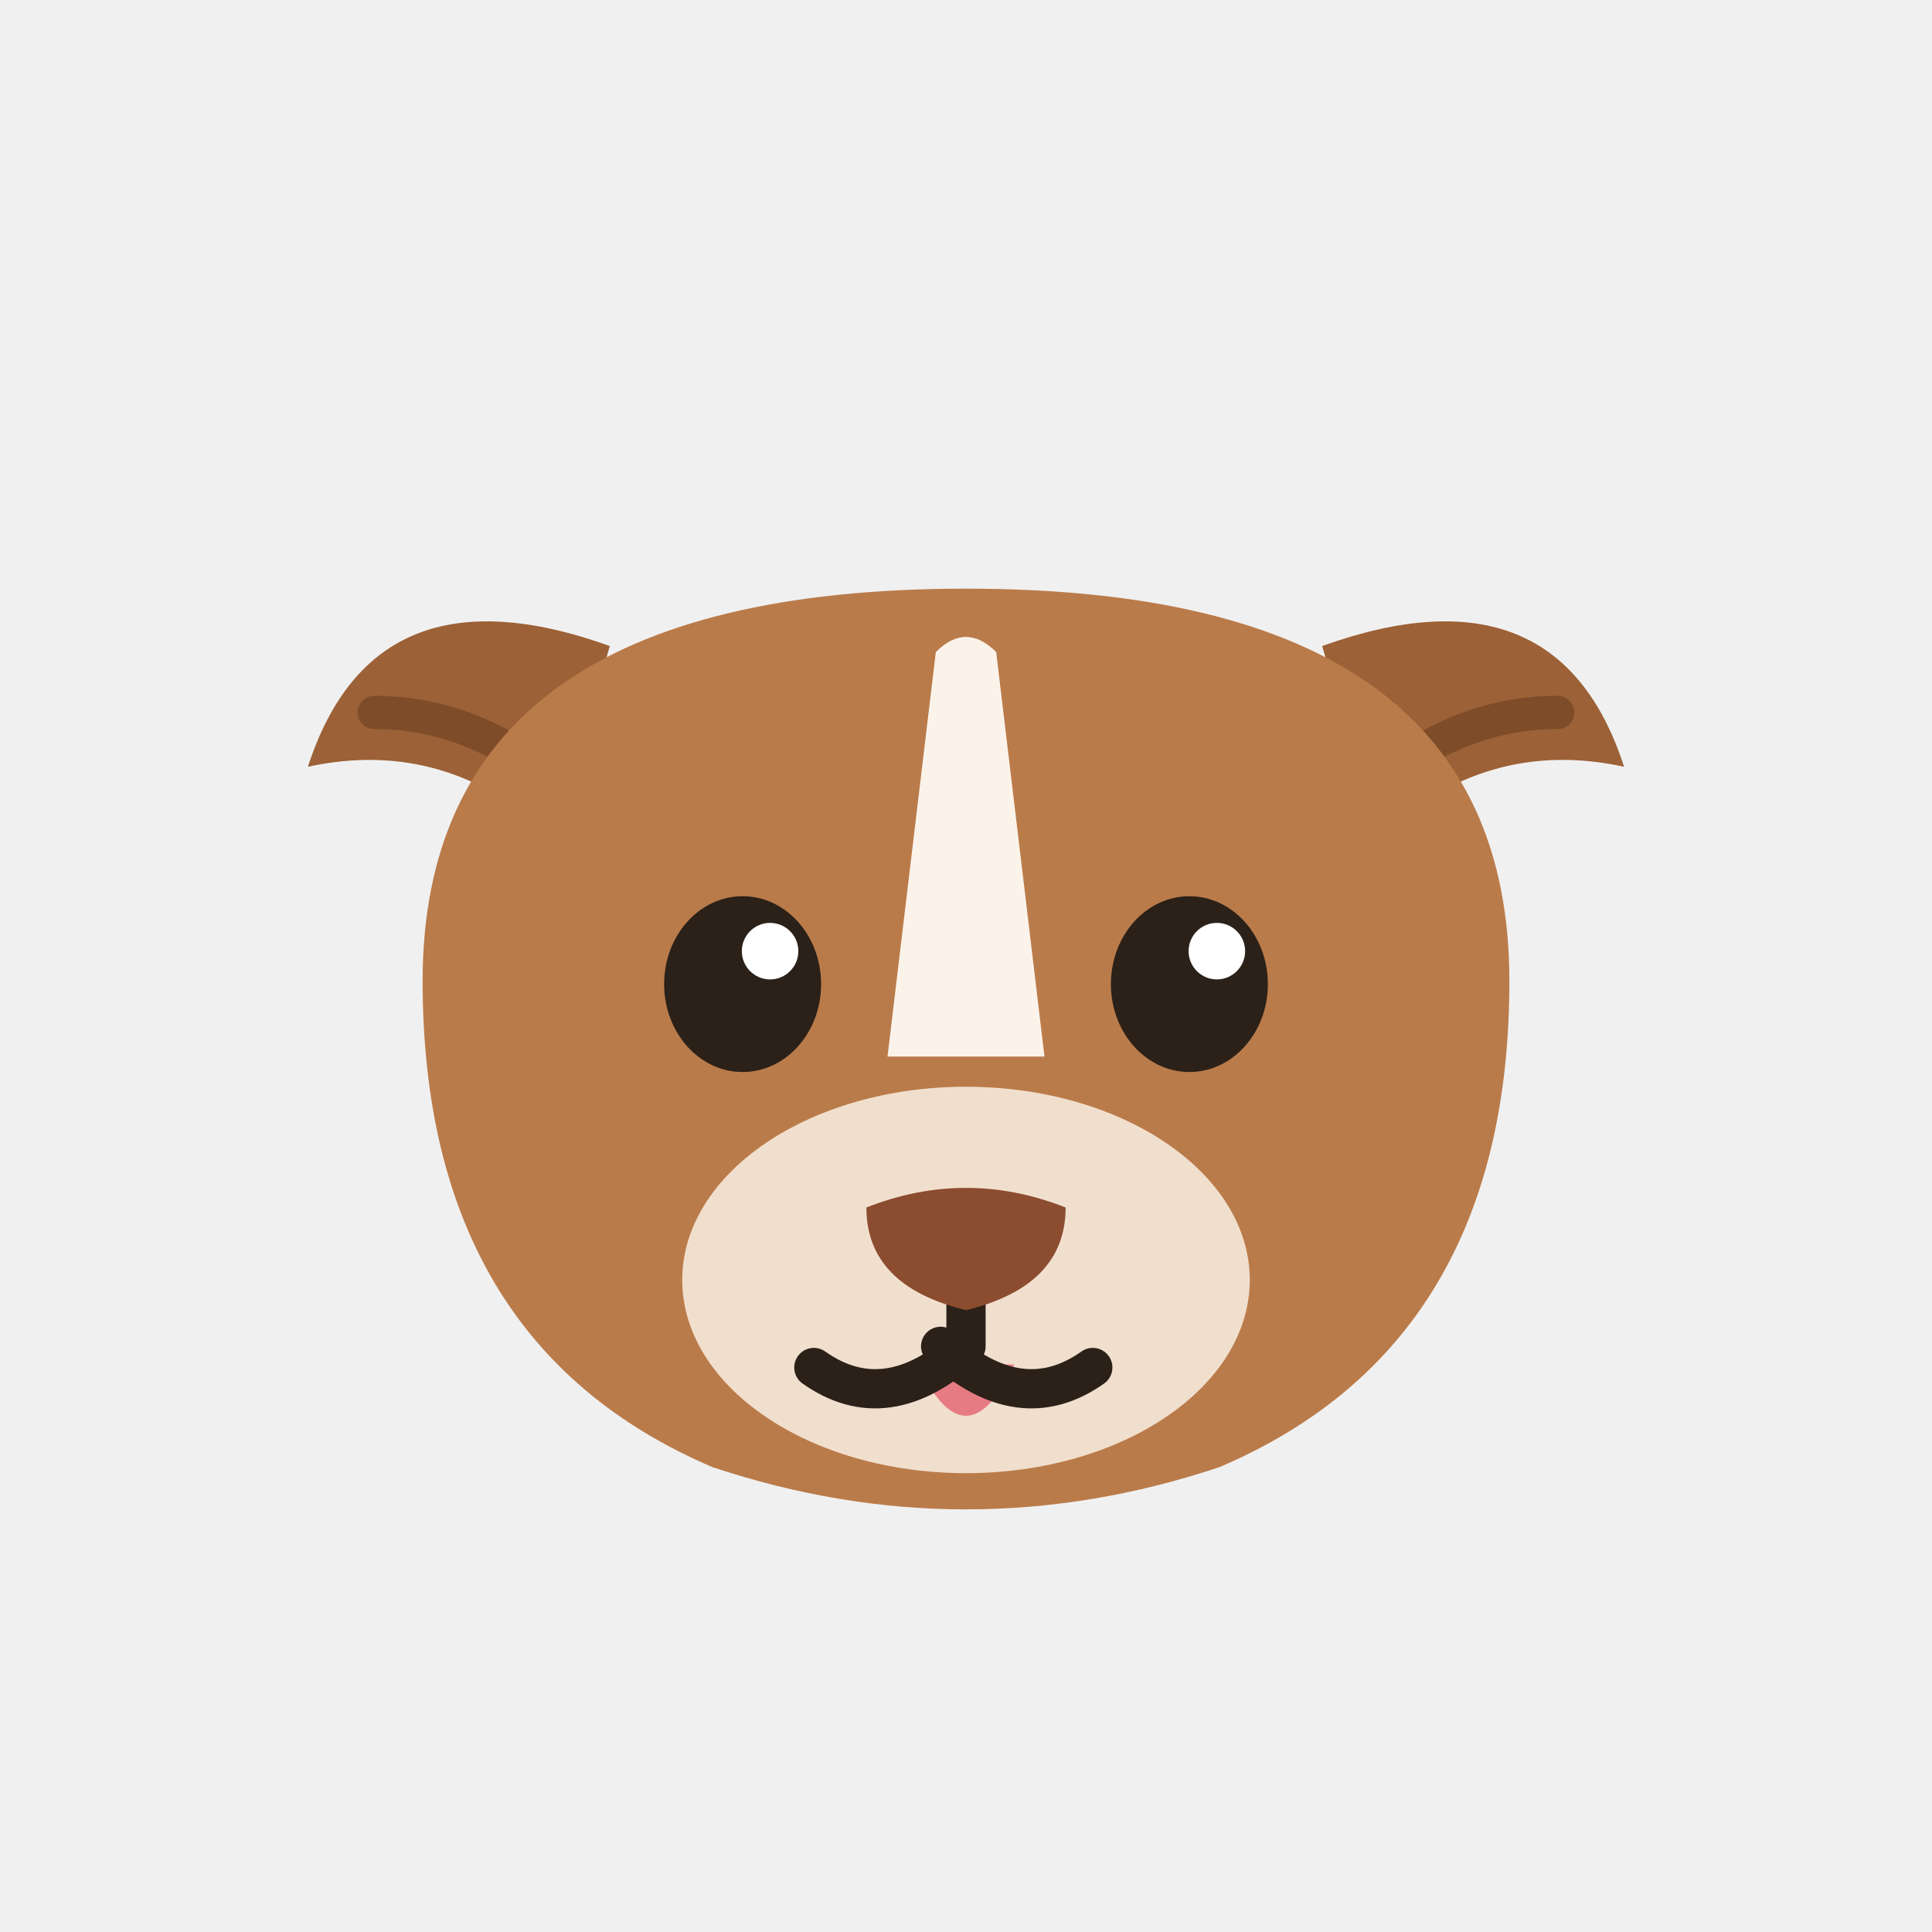
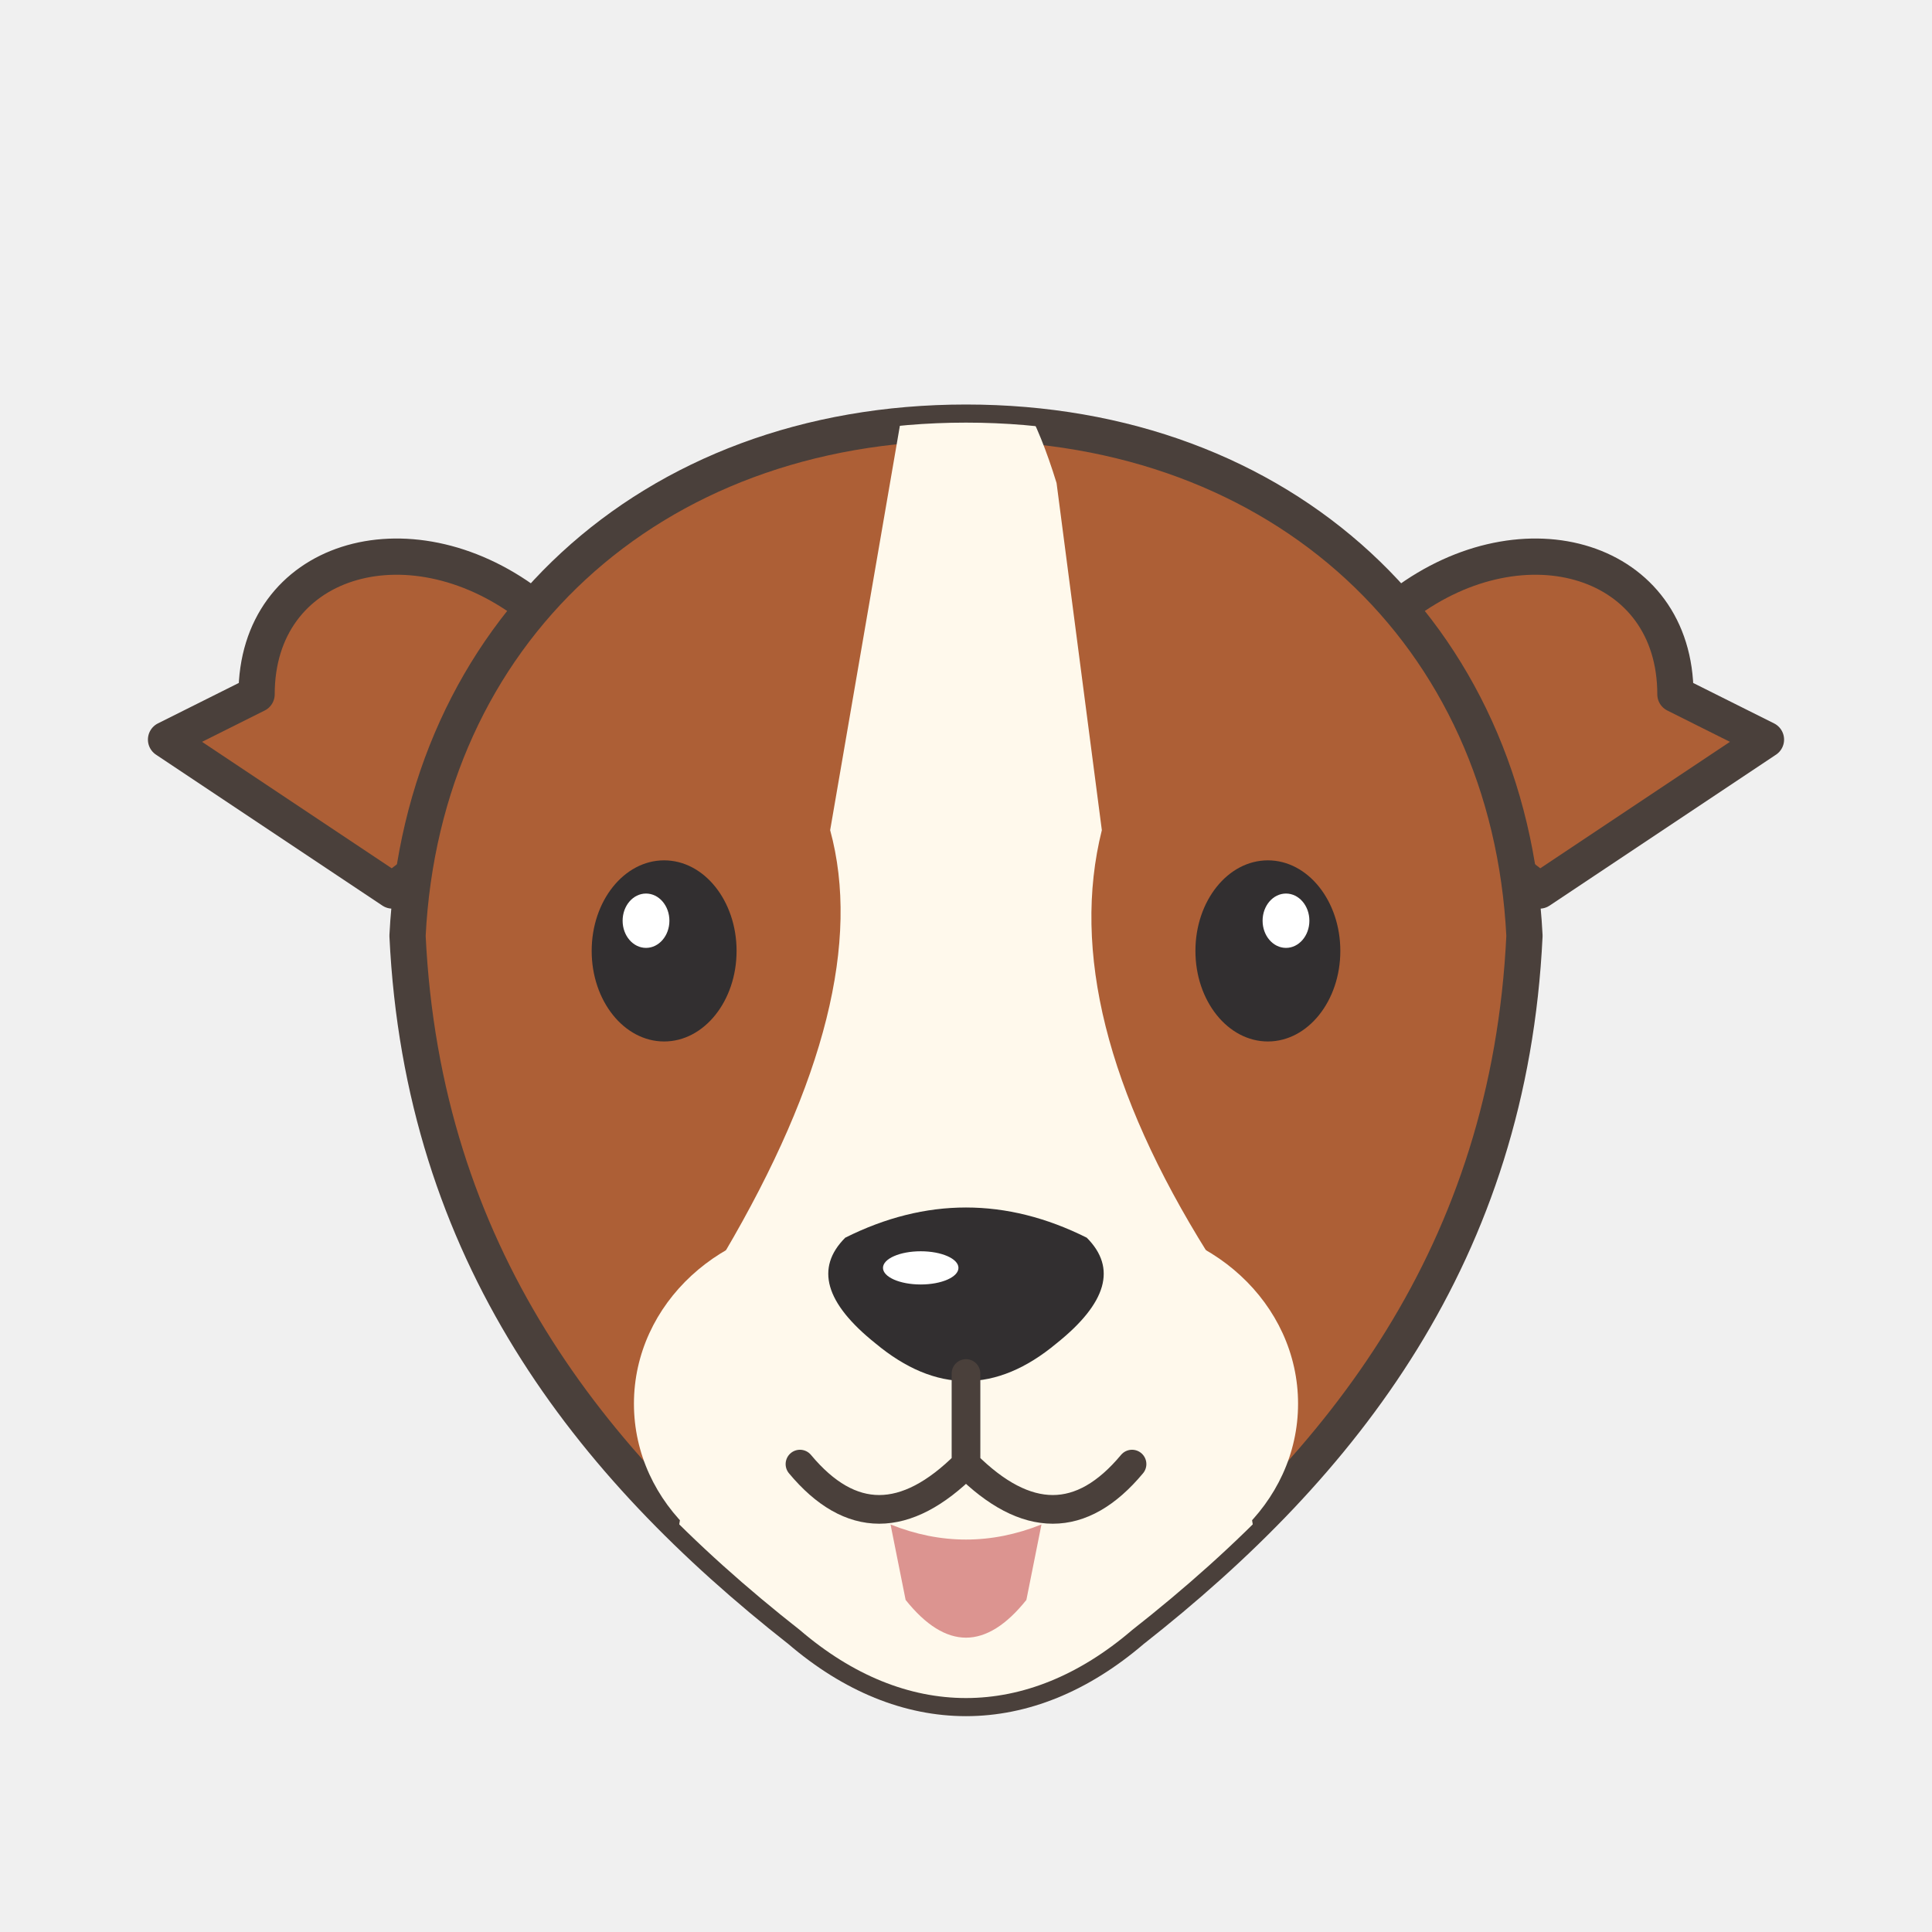
- <svg xmlns="http://www.w3.org/2000/svg" viewBox="0 0 64 64" role="img" aria-label="Pit Bull–type dog">
-   <path d="M20.2 21.4Q12.4 18.6 10.2 25.4Q14.8 24.4 18.4 27.8Z" fill="#9C6136" />
-   <g transform="translate(64 0) scale(-1 1)">
-     <path d="M20.2 21.4Q12.4 18.6 10.2 25.4Q14.8 24.4 18.4 27.8Z" fill="#9C6136" />
+ <svg xmlns="http://www.w3.org/2000/svg" width="128" height="128" viewBox="0 0 128 128" fill="none">
+   <path d="M35 40C27 34 17 37 17 46L11 49L26 59L43 46L35 40Z" fill="#AD5F36" stroke-width="2.4" stroke-linecap="round" stroke-linejoin="round" stroke="#4A403B" />
+   <path d="M93 40C101 34 111 37 111 46L117 49L102 59L85 46L93 40Z" fill="#AD5F36" stroke-width="2.4" stroke-linecap="round" stroke-linejoin="round" stroke="#4A403B" />
+   <path d="M64 28C85 28 100 42 101 62C100 83 89 97 75 108C68 114 60 114 53 108C39 97 28 83 27 62C28 42 43 28 64 28Z" fill="#AD5F36" stroke-width="2.4" stroke-linecap="round" stroke-linejoin="round" stroke="#4A403B" />
+   <mask id="mask0_11_1868" style="mask-type:luminance" maskUnits="userSpaceOnUse" x="27" y="28" width="74" height="85">
+     <path d="M64 28C85 28 100 42 101 62C100 83 89 97 75 108C68 114 60 114 53 108C39 97 28 83 27 62C28 42 43 28 64 28Z" fill="white" />
+   </mask>
+   <g mask="url(#mask0_11_1868)">
+     <path d="M60 26C64 21.333 67.333 23.333 70 32L73 55C71 63 73.333 72.333 80 83L85 113H43L48 83C54.667 71.667 57 62.333 55 55L60 26Z" fill="#FFF9EC" />
  </g>
-   <path d="M12.4 23.6Q15.4 23.6 18 25.6" fill="none" stroke="#7E4C29" stroke-width="1.1" stroke-linecap="round" />
-   <g transform="translate(64 0) scale(-1 1)">
-     <path d="M12.4 23.6Q15.4 23.6 18 25.6" fill="none" stroke="#7E4C29" stroke-width="1.1" stroke-linecap="round" />
-   </g>
-   <path d="M14 32.5Q14 19.5 32 19.5Q50 19.5 50 32.5Q50 44.5 40.4 48.6Q32 51.4 23.6 48.6Q14 44.5 14 32.5Z" fill="#BA7B4A" />
-   <path d="M31 21.6Q32 20.6 33 21.6L34.6 35H29.4Z" fill="#FBF3EA" />
-   <ellipse cx="32" cy="42.4" rx="9.4" ry="6.4" fill="#F1DFCD" />
-   <ellipse cx="24.6" cy="32.6" rx="2.6" ry="2.912" fill="#2B2118" />
-   <circle cx="25.51" cy="31.508" r="0.936" fill="#fff" />
-   <ellipse cx="39.4" cy="32.6" rx="2.6" ry="2.912" fill="#2B2118" />
-   <circle cx="40.31" cy="31.508" r="0.936" fill="#fff" />
-   <path d="M30.4 45.2q1.6 3.4 3.2 0z" fill="#E77B83" />
-   <path d="M32 43.2v1.4m0 0q-2.64 2.4 -5.04 .7m4.2 -.7q2.64 2.4 5.04 .7" stroke="#2B2118" stroke-width="1.3" stroke-linecap="round" fill="none" />
-   <path d="M28.7 40q3.3 -1.3 6.6 0q0 2.6 -3.3 3.4q-3.3 -.8 -3.3 -3.4z" fill="#8C4C30" />
+   <path d="M44 69C46.651 69 48.8 66.314 48.8 63C48.8 59.686 46.651 57 44 57C41.349 57 39.2 59.686 39.2 63C39.2 66.314 41.349 69 44 69Z" fill="#322F30" />
+   <path d="M84 69C86.651 69 88.8 66.314 88.8 63C88.8 59.686 86.651 57 84 57C81.349 57 79.2 59.686 79.2 63C79.2 66.314 81.349 69 84 69Z" fill="#322F30" />
+   <path d="M42.8 62.8C43.656 62.8 44.35 61.994 44.35 61C44.35 60.006 43.656 59.2 42.8 59.2C41.944 59.2 41.25 60.006 41.25 61C41.25 61.994 41.944 62.8 42.8 62.8Z" fill="white" />
+   <path d="M85.2 62.8C84.344 62.8 83.65 61.994 83.65 61C83.65 60.006 84.344 59.2 85.2 59.2C86.056 59.2 86.75 60.006 86.75 61C86.75 61.994 86.056 62.8 85.2 62.8Z" fill="white" />
+   <path d="M55 105C62.18 105 68 99.627 68 93C68 86.373 62.18 81 55 81C47.82 81 42 86.373 42 93C42 99.627 47.82 105 55 105Z" fill="#FFF9EC" />
+   <path d="M73 105C80.18 105 86 99.627 86 93C86 86.373 80.18 81 73 81C65.82 81 60 86.373 60 93C60 99.627 65.82 105 73 105Z" fill="#FFF9EC" />
+   <path d="M56 82C61.333 79.333 66.667 79.333 72 82C74 84 73.333 86.333 70 89C66 92.333 62 92.333 58 89C54.667 86.333 54 84 56 82Z" fill="#322F30" />
+   <path d="M61 85.1C62.381 85.1 63.5 84.608 63.5 84C63.5 83.392 62.381 82.9 61 82.9C59.619 82.9 58.5 83.392 58.5 84C58.5 84.608 59.619 85.1 61 85.1Z" fill="white" />
+   <path d="M64 91V97M64 97C60 101 56.333 101 53 97M64 97C68 101 71.667 101 75 97" stroke-width="1.9" stroke-linecap="round" stroke-linejoin="round" stroke="#4A403B" />
+   <path d="M59 101C62.333 102.333 65.667 102.333 69 101L68 106C65.333 109.333 62.667 109.333 60 106L59 101Z" fill="#DC9490" />
</svg>
